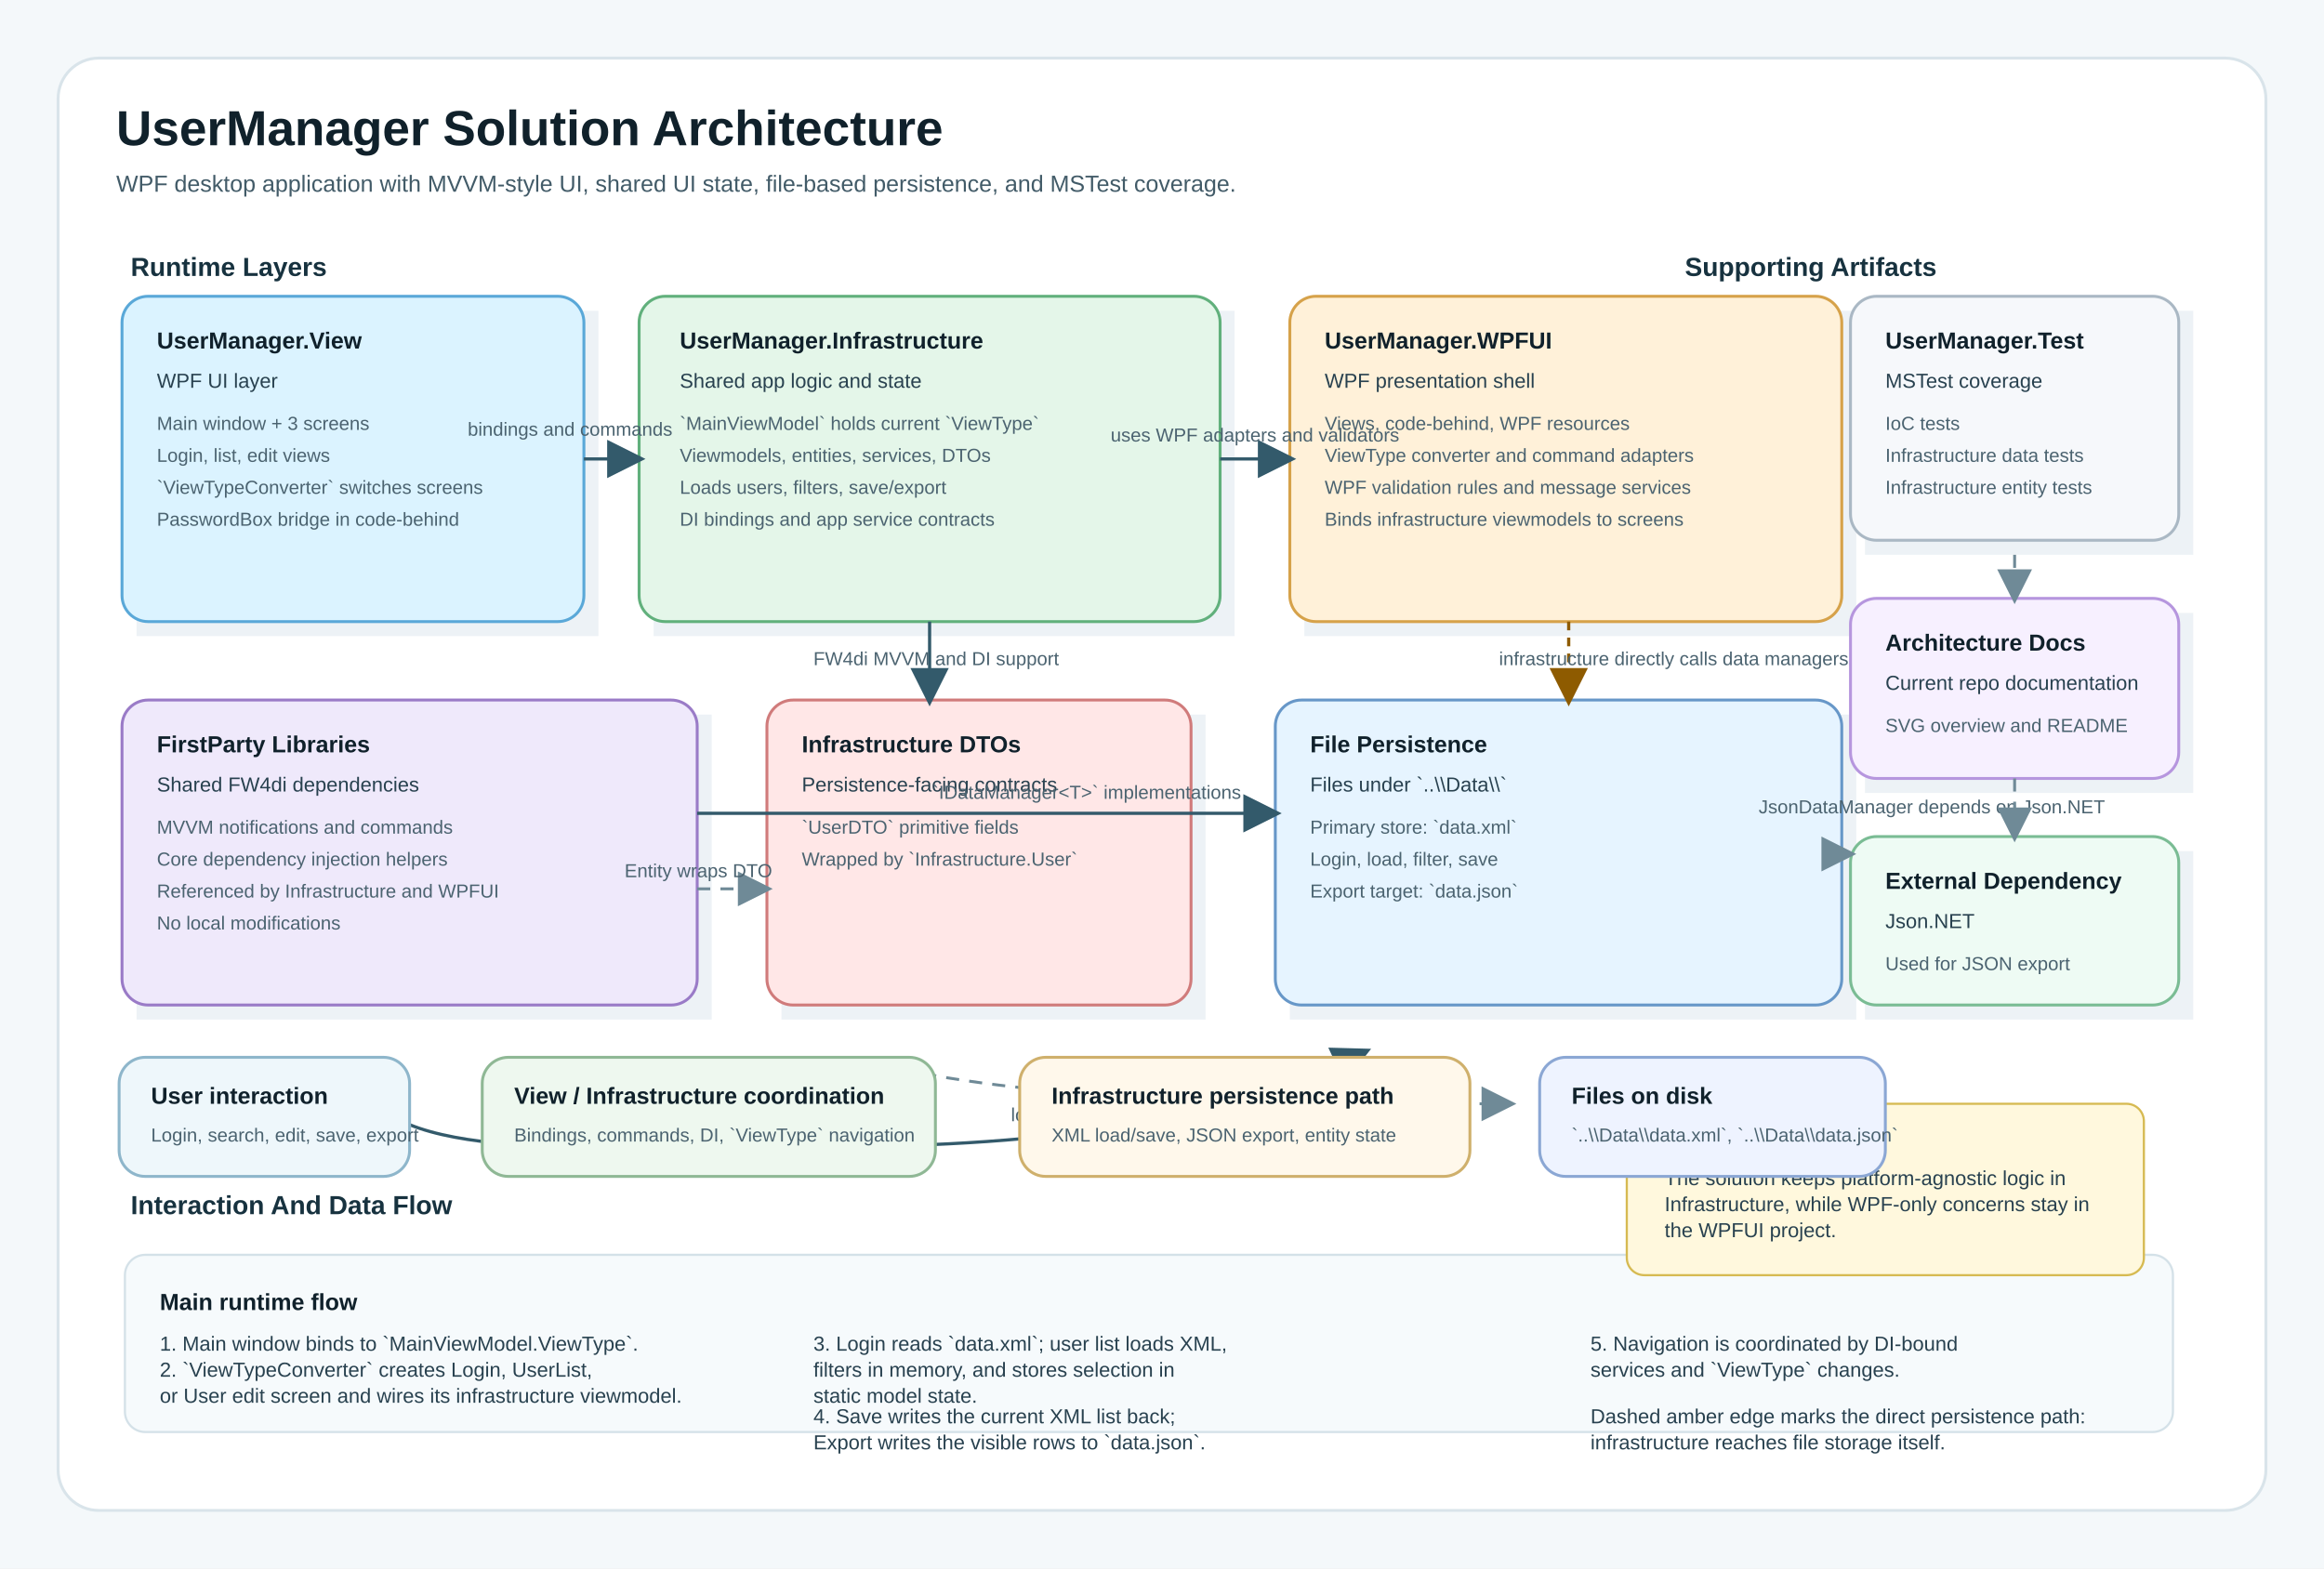
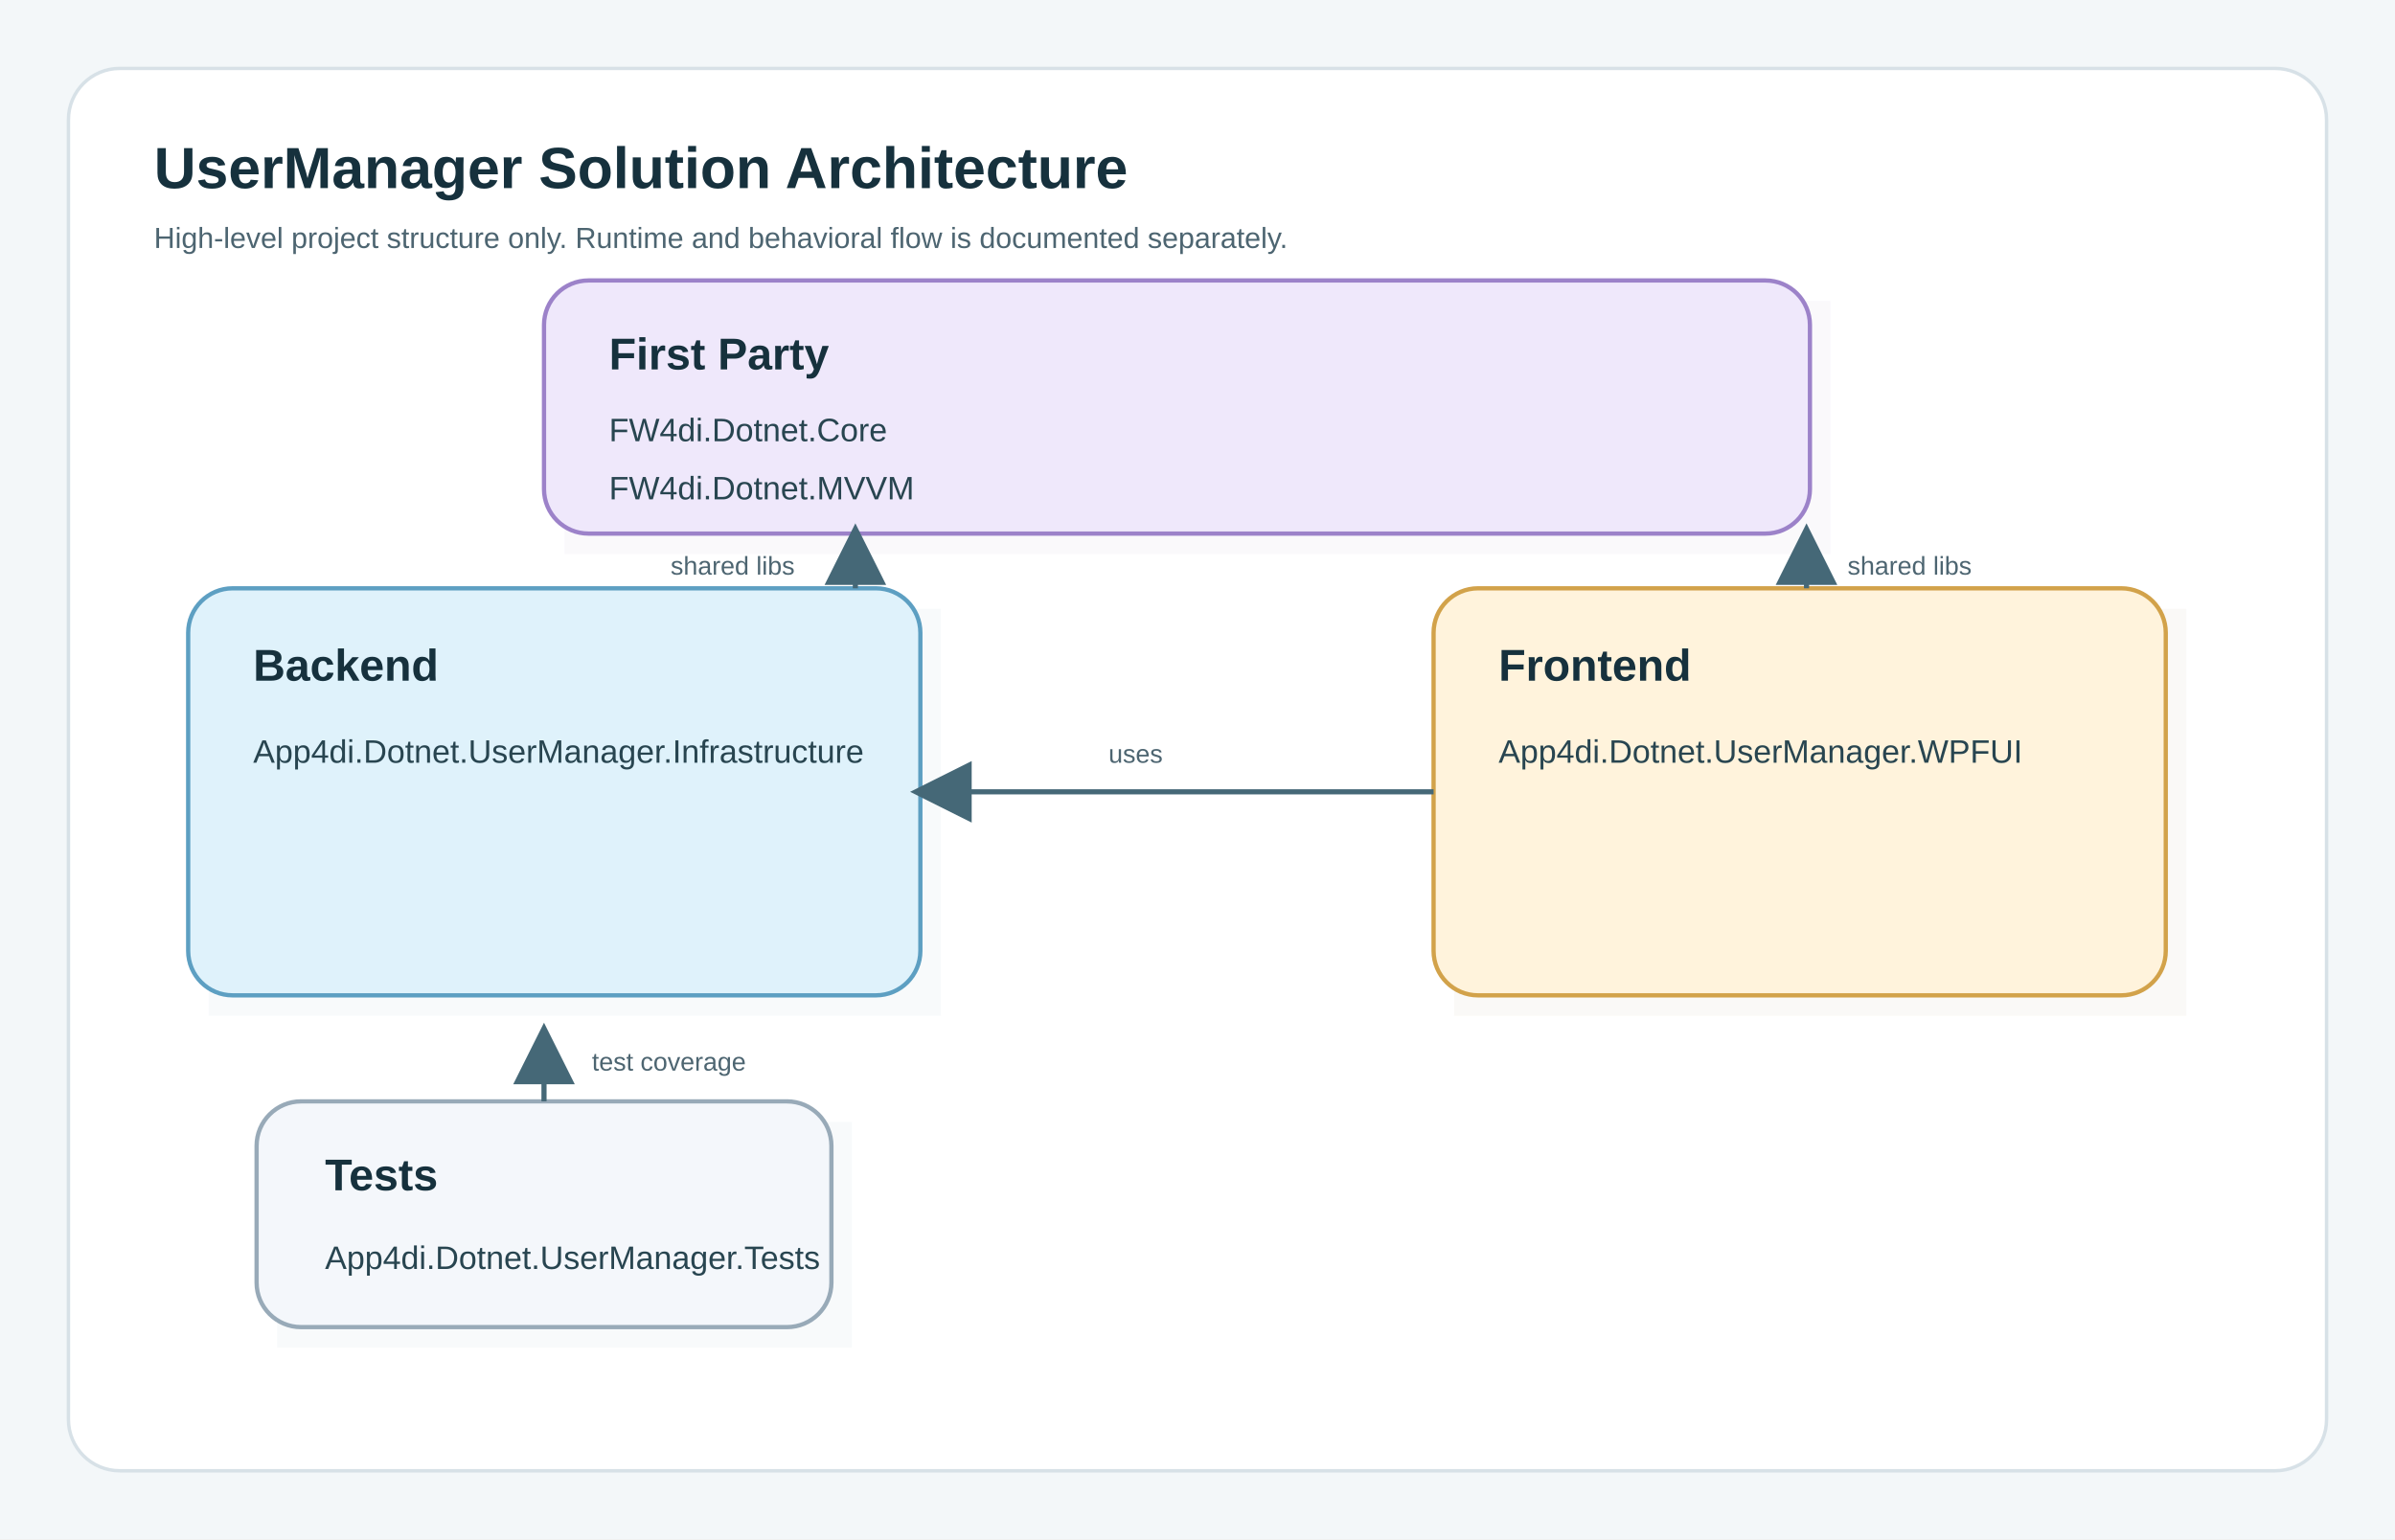
- <svg xmlns="http://www.w3.org/2000/svg" width="1600" height="1080" viewBox="0 0 1600 1080" role="img" aria-labelledby="title desc">
+ <svg xmlns="http://www.w3.org/2000/svg" width="1400" height="900" viewBox="0 0 1400 900" role="img" aria-labelledby="title desc">
  <defs>
    <style>
-       text { font-family: 'Segoe UI', Tahoma, Arial, sans-serif; fill: #10212b; }
+       text { font-family: 'Segoe UI', Tahoma, Arial, sans-serif; fill: #16313d; }
      .title { font-size: 34px; font-weight: 700; }
-       .subtitle { font-size: 16px; fill: #425b68; }
-       .section { font-size: 18px; font-weight: 700; fill: #17323f; }
-       .label { font-size: 16px; font-weight: 700; }
-       .body { font-size: 14px; fill: #28414f; }
-       .small { font-size: 13px; fill: #4b6370; }
-       .card { rx: 18; ry: 18; stroke-width: 2; }
-       .shadow { fill: #d7e3ea; opacity: 0.45; }
-       .edge { stroke: #335a6b; stroke-width: 2.2; fill: none; }
-       .edge-soft { stroke: #6f8a97; stroke-width: 2; fill: none; stroke-dasharray: 9 7; }
-       .edge-warn { stroke: #8e5b00; stroke-width: 2.2; fill: none; stroke-dasharray: 6 5; }
-       .note { fill: #fff8dd; stroke: #d6ba52; stroke-width: 1.5; rx: 12; ry: 12; }
-       .legend { fill: #f6fafc; stroke: #d4e1e8; stroke-width: 1.5; rx: 14; ry: 14; }
-     
-       text { dominant-baseline: auto; }</style>
+       .subtitle { font-size: 17px; fill: #4d6571; }
+       .group-title { font-size: 26px; font-weight: 700; }
+       .item { font-size: 19px; fill: #284550; }
+       .card { stroke-width: 2.5; rx: 26; ry: 26; }
+       .shadow { opacity: 0.14; }
+       .edge { stroke: #456877; stroke-width: 3; fill: none; }
+       .edge-label { font-size: 15px; fill: #4d6571; }
+     </style>
    <marker id="arrow" markerWidth="12" markerHeight="12" refX="10" refY="6" orient="auto">
-       <path d="M0,0 L12,6 L0,12 z" fill="#335a6b" />
-     </marker>
-     <marker id="arrowSoft" markerWidth="12" markerHeight="12" refX="10" refY="6" orient="auto">
-       <path d="M0,0 L12,6 L0,12 z" fill="#6f8a97" />
-     </marker>
-     <marker id="arrowWarn" markerWidth="12" markerHeight="12" refX="10" refY="6" orient="auto">
-       <path d="M0,0 L12,6 L0,12 z" fill="#8e5b00" />
+       <path d="M0,0 L12,6 L0,12 z" fill="#456877" />
    </marker>
  </defs>
-   <rect width="1600" height="1080" fill="#f4f8fa" />
-   <rect x="40" y="40" width="1520" height="1000" fill="#ffffff" stroke="#d9e4ea" stroke-width="2" rx="28" ry="28" />
-   <text x="80" y="100" class="title">UserManager Solution Architecture</text>
-   <text x="80" y="132" class="subtitle">WPF desktop application with MVVM-style UI, shared UI state, file-based persistence, and MSTest coverage.</text>
-   <text x="90" y="190" class="section">Runtime Layers</text>
-   <text x="1160" y="190" class="section">Supporting Artifacts</text>
-   <text x="90" y="836" class="section">Interaction And Data Flow</text>
-   <rect x="94" y="214" width="318" height="224" class="shadow" />
-   <rect x="84" y="204" width="318" height="224" class="card" fill="#dbf3ff" stroke="#5aa8d8" />
-   <text x="108" y="240" class="label">UserManager.View</text>
-   <text x="108" y="267" class="body">WPF UI layer</text>
-   <text x="108" y="296" class="small">Main window + 3 screens</text>
-   <text x="108" y="318" class="small">Login, list, edit views</text>
-   <text x="108" y="340" class="small">`ViewTypeConverter` switches screens</text>
-   <text x="108" y="362" class="small">PasswordBox bridge in code-behind</text>
-   <rect x="450" y="214" width="400" height="224" class="shadow" />
-   <rect x="440" y="204" width="400" height="224" class="card" fill="#e4f6e9" stroke="#61b07c" />
-   <text x="468" y="240" class="label">UserManager.Infrastructure</text>
-   <text x="468" y="267" class="body">Shared app logic and state</text>
-   <text x="468" y="296" class="small">`MainViewModel` holds current `ViewType`</text>
-   <text x="468" y="318" class="small">Viewmodels, entities, services, DTOs</text>
-   <text x="468" y="340" class="small">Loads users, filters, save/export</text>
-   <text x="468" y="362" class="small">DI bindings and app service contracts</text>
-   <rect x="898" y="214" width="380" height="224" class="shadow" />
-   <rect x="888" y="204" width="380" height="224" class="card" fill="#fff1d9" stroke="#d6a24a" />
-   <text x="912" y="240" class="label">UserManager.WPFUI</text>
-   <text x="912" y="267" class="body">WPF presentation shell</text>
-   <text x="912" y="296" class="small">Views, code-behind, WPF resources</text>
-   <text x="912" y="318" class="small">ViewType converter and command adapters</text>
-   <text x="912" y="340" class="small">WPF validation rules and message services</text>
-   <text x="912" y="362" class="small">Binds infrastructure viewmodels to screens</text>
-   <rect x="94" y="492" width="396" height="210" class="shadow" />
-   <rect x="84" y="482" width="396" height="210" class="card" fill="#efe9fb" stroke="#9a7bc7" />
-   <text x="108" y="518" class="label">FirstParty Libraries</text>
-   <text x="108" y="545" class="body">Shared FW4di dependencies</text>
-   <text x="108" y="574" class="small">MVVM notifications and commands</text>
-   <text x="108" y="596" class="small">Core dependency injection helpers</text>
-   <text x="108" y="618" class="small">Referenced by Infrastructure and WPFUI</text>
-   <text x="108" y="640" class="small">No local modifications</text>
-   <rect x="538" y="492" width="292" height="210" class="shadow" />
-   <rect x="528" y="482" width="292" height="210" class="card" fill="#ffe7e7" stroke="#d07b7b" />
-   <text x="552" y="518" class="label">Infrastructure DTOs</text>
-   <text x="552" y="545" class="body">Persistence-facing contracts</text>
-   <text x="552" y="574" class="small">`UserDTO` primitive fields</text>
-   <text x="552" y="596" class="small">Wrapped by `Infrastructure.User`</text>
-   <rect x="888" y="492" width="390" height="210" class="shadow" />
-   <rect x="878" y="482" width="390" height="210" class="card" fill="#e6f4ff" stroke="#6797c8" />
-   <text x="902" y="518" class="label">File Persistence</text>
-   <text x="902" y="545" class="body">Files under `..\\Data\\`</text>
-   <text x="902" y="574" class="small">Primary store: `data.xml`</text>
-   <text x="902" y="596" class="small">Login, load, filter, save</text>
-   <text x="902" y="618" class="small">Export target: `data.json`</text>
-   <rect x="1284" y="214" width="226" height="168" class="shadow" />
-   <rect x="1274" y="204" width="226" height="168" class="card" fill="#f6f8fb" stroke="#aab8c4" />
-   <text x="1298" y="240" class="label">UserManager.Test</text>
-   <text x="1298" y="267" class="body">MSTest coverage</text>
-   <text x="1298" y="296" class="small">IoC tests</text>
-   <text x="1298" y="318" class="small">Infrastructure data tests</text>
-   <text x="1298" y="340" class="small">Infrastructure entity tests</text>
-   <rect x="1284" y="422" width="226" height="124" class="shadow" />
-   <rect x="1274" y="412" width="226" height="124" class="card" fill="#f7f0ff" stroke="#b696de" />
-   <text x="1298" y="448" class="label">Architecture Docs</text>
-   <text x="1298" y="475" class="body">Current repo documentation</text>
-   <text x="1298" y="504" class="small">SVG overview and README</text>
-   <rect x="1284" y="586" width="226" height="116" class="shadow" />
-   <rect x="1274" y="576" width="226" height="116" class="card" fill="#eefbf4" stroke="#7abc94" />
-   <text x="1298" y="612" class="label">External Dependency</text>
-   <text x="1298" y="639" class="body">Json.NET</text>
-   <text x="1298" y="668" class="small">Used for JSON export</text>
-   <path d="M402 316 L440 316" class="edge" marker-end="url(#arrow)" />
-   <text x="322" y="300" class="small">bindings and commands</text>
-   <path d="M840 316 L888 316" class="edge" marker-end="url(#arrow)" />
-   <text x="864" y="304" class="small" text-anchor="middle">uses WPF adapters and validators</text>
-   <path d="M640 428 L640 482" class="edge" marker-end="url(#arrow)" />
-   <text x="560" y="458" class="small">FW4di MVVM and DI support</text>
-   <path d="M1080 428 L1080 482" class="edge-warn" marker-end="url(#arrowWarn)" />
-   <text x="1032" y="458" class="small">infrastructure directly calls data managers</text>
-   <path d="M480 612 L528 612" class="edge-soft" marker-end="url(#arrowSoft)" />
-   <text x="430" y="604" class="small">Entity wraps DTO</text>
-   <path d="M480 560 C620 560, 760 560, 878 560" class="edge" marker-end="url(#arrow)" />
-   <text x="642" y="550" class="small">`IDataManager&lt;T&gt;` implementations</text>
-   <path d="M1268 588 L1274 588" class="edge-soft" marker-end="url(#arrowSoft)" />
-   <text x="1330" y="560" class="small" text-anchor="middle">JsonDataManager depends on Json.NET</text>
-   <path d="M1387 382 L1387 412" class="edge-soft" marker-end="url(#arrowSoft)" />
-   <path d="M1387 536 L1387 576" class="edge-soft" marker-end="url(#arrowSoft)" />
-   <rect x="86" y="864" width="1410" height="122" class="legend" />
-   <text x="110" y="902" class="label">Main runtime flow</text>
-   <text x="110" y="930" class="body">
-     <tspan x="110" dy="0">1. Main window binds to `MainViewModel.ViewType`.</tspan>
-     <tspan x="110" dy="1.28em">2. `ViewTypeConverter` creates Login, UserList,</tspan>
-     <tspan x="110" dy="1.28em">   or User edit screen and wires its infrastructure viewmodel.</tspan>
-   </text>
-   <text x="560" y="930" class="body">
-     <tspan x="560" dy="0">3. Login reads `data.xml`; user list loads XML,</tspan>
-     <tspan x="560" dy="1.28em">   filters in memory, and stores selection in</tspan>
-     <tspan x="560" dy="1.28em">   static model state.</tspan>
-   </text>
-   <text x="560" y="980" class="body">
-     <tspan x="560" dy="0">4. Save writes the current XML list back;</tspan>
-     <tspan x="560" dy="1.28em">   Export writes the visible rows to `data.json`.</tspan>
-   </text>
-   <text x="1095" y="930" class="body">
-     <tspan x="1095" dy="0">5. Navigation is coordinated by DI-bound</tspan>
-     <tspan x="1095" dy="1.28em">   services and `ViewType` changes.</tspan>
-   </text>
-   <text x="1095" y="980" class="body">
-     <tspan x="1095" dy="0">Dashed amber edge marks the direct persistence path:</tspan>
-     <tspan x="1095" dy="1.28em">infrastructure reaches file storage itself.</tspan>
-   </text>
-   <rect x="1120" y="760" width="356" height="118" class="note" />
-   <text x="1146" y="790" class="label">Architectural note</text>
-   <text x="1146" y="816" class="body">
-     <tspan x="1146" dy="0">The solution keeps platform-agnostic logic in</tspan>
-     <tspan x="1146" dy="1.28em">Infrastructure, while WPF-only concerns stay in</tspan>
-     <tspan x="1146" dy="1.28em">the WPFUI project.</tspan>
-   </text>
-   <path d="M250 736 C250 800, 400 790, 530 790" class="edge" marker-end="url(#arrow)" />
-   <text x="186" y="750" class="small">UI actions</text>
-   <path d="M540 790 C700 790, 820 780, 940 724" class="edge" marker-end="url(#arrow)" />
-   <text x="696" y="772" class="small">load / save / export</text>
-   <path d="M620 736 C730 760, 900 760, 1040 760" class="edge-soft" marker-end="url(#arrowSoft)" />
-   <text x="742" y="742" class="small">shared state: `CurrentUser`, `CurrentUsers`</text>
-   <rect x="82" y="728" width="200" height="82" class="card" fill="#eef7fb" stroke="#8eb6cb" />
-   <text x="104" y="760" class="label">User interaction</text>
-   <text x="104" y="786" class="small">Login, search, edit, save, export</text>
-   <rect x="332" y="728" width="312" height="82" class="card" fill="#eef8ef" stroke="#8fb895" />
-   <text x="354" y="760" class="label">View / Infrastructure coordination</text>
-   <text x="354" y="786" class="small">Bindings, commands, DI, `ViewType` navigation</text>
-   <rect x="702" y="728" width="310" height="82" class="card" fill="#fff8eb" stroke="#cfb06c" />
-   <text x="724" y="760" class="label">Infrastructure persistence path</text>
-   <text x="724" y="786" class="small">XML load/save, JSON export, entity state</text>
-   <rect x="1060" y="728" width="238" height="82" class="card" fill="#eef3ff" stroke="#8ba7d4" />
-   <text x="1082" y="760" class="label">Files on disk</text>
-   <text x="1082" y="786" class="small">`..\\Data\\data.xml`, `..\\Data\\data.json`</text>
+   <rect width="1400" height="900" fill="#f3f7f9" />
+   <rect x="40" y="40" width="1320" height="820" fill="#ffffff" stroke="#d7e1e7" stroke-width="2" rx="30" ry="30" />
+   <text x="90" y="110" class="title">UserManager Solution Architecture</text>
+   <text x="90" y="145" class="subtitle">High-level project structure only. Runtime and behavioral flow is documented separately.</text>
+   <rect x="330" y="176" width="740" height="148" class="shadow" fill="#d7d0e5" />
+   <rect x="318" y="164" width="740" height="148" class="card" fill="#efe8fb" stroke="#9c82c9" />
+   <text x="356" y="216" class="group-title">First Party</text>
+   <text x="356" y="258" class="item">FW4di.Dotnet.Core</text>
+   <text x="356" y="292" class="item">FW4di.Dotnet.MVVM</text>
+   <rect x="122" y="356" width="428" height="238" class="shadow" fill="#c9dbe5" />
+   <rect x="110" y="344" width="428" height="238" class="card" fill="#dff2fb" stroke="#5d9fc2" />
+   <text x="148" y="398" class="group-title">Backend</text>
+   <text x="148" y="446" class="item">App4di.Dotnet.UserManager.Infrastructure</text>
+   <rect x="850" y="356" width="428" height="238" class="shadow" fill="#ddd6c2" />
+   <rect x="838" y="344" width="428" height="238" class="card" fill="#fff3dc" stroke="#d2a24a" />
+   <text x="876" y="398" class="group-title">Frontend</text>
+   <text x="876" y="446" class="item">App4di.Dotnet.UserManager.WPFUI</text>
+   <rect x="162" y="656" width="336" height="132" class="shadow" fill="#cddae0" />
+   <rect x="150" y="644" width="336" height="132" class="card" fill="#f4f7fb" stroke="#98aab8" />
+   <text x="190" y="696" class="group-title">Tests</text>
+   <text x="190" y="742" class="item">App4di.Dotnet.UserManager.Tests</text>
+   <path d="M318 644 L318 604" class="edge" marker-end="url(#arrow)" />
+   <text x="346" y="626" class="edge-label">test coverage</text>
+   <path d="M838 463 L538 463" class="edge" marker-end="url(#arrow)" />
+   <text x="648" y="446" class="edge-label">uses</text>
+   <path d="M500 344 L500 312" class="edge" marker-end="url(#arrow)" />
+   <text x="392" y="336" class="edge-label">shared libs</text>
+   <path d="M1056 344 L1056 312" class="edge" marker-end="url(#arrow)" />
+   <text x="1080" y="336" class="edge-label">shared libs</text>
</svg>
